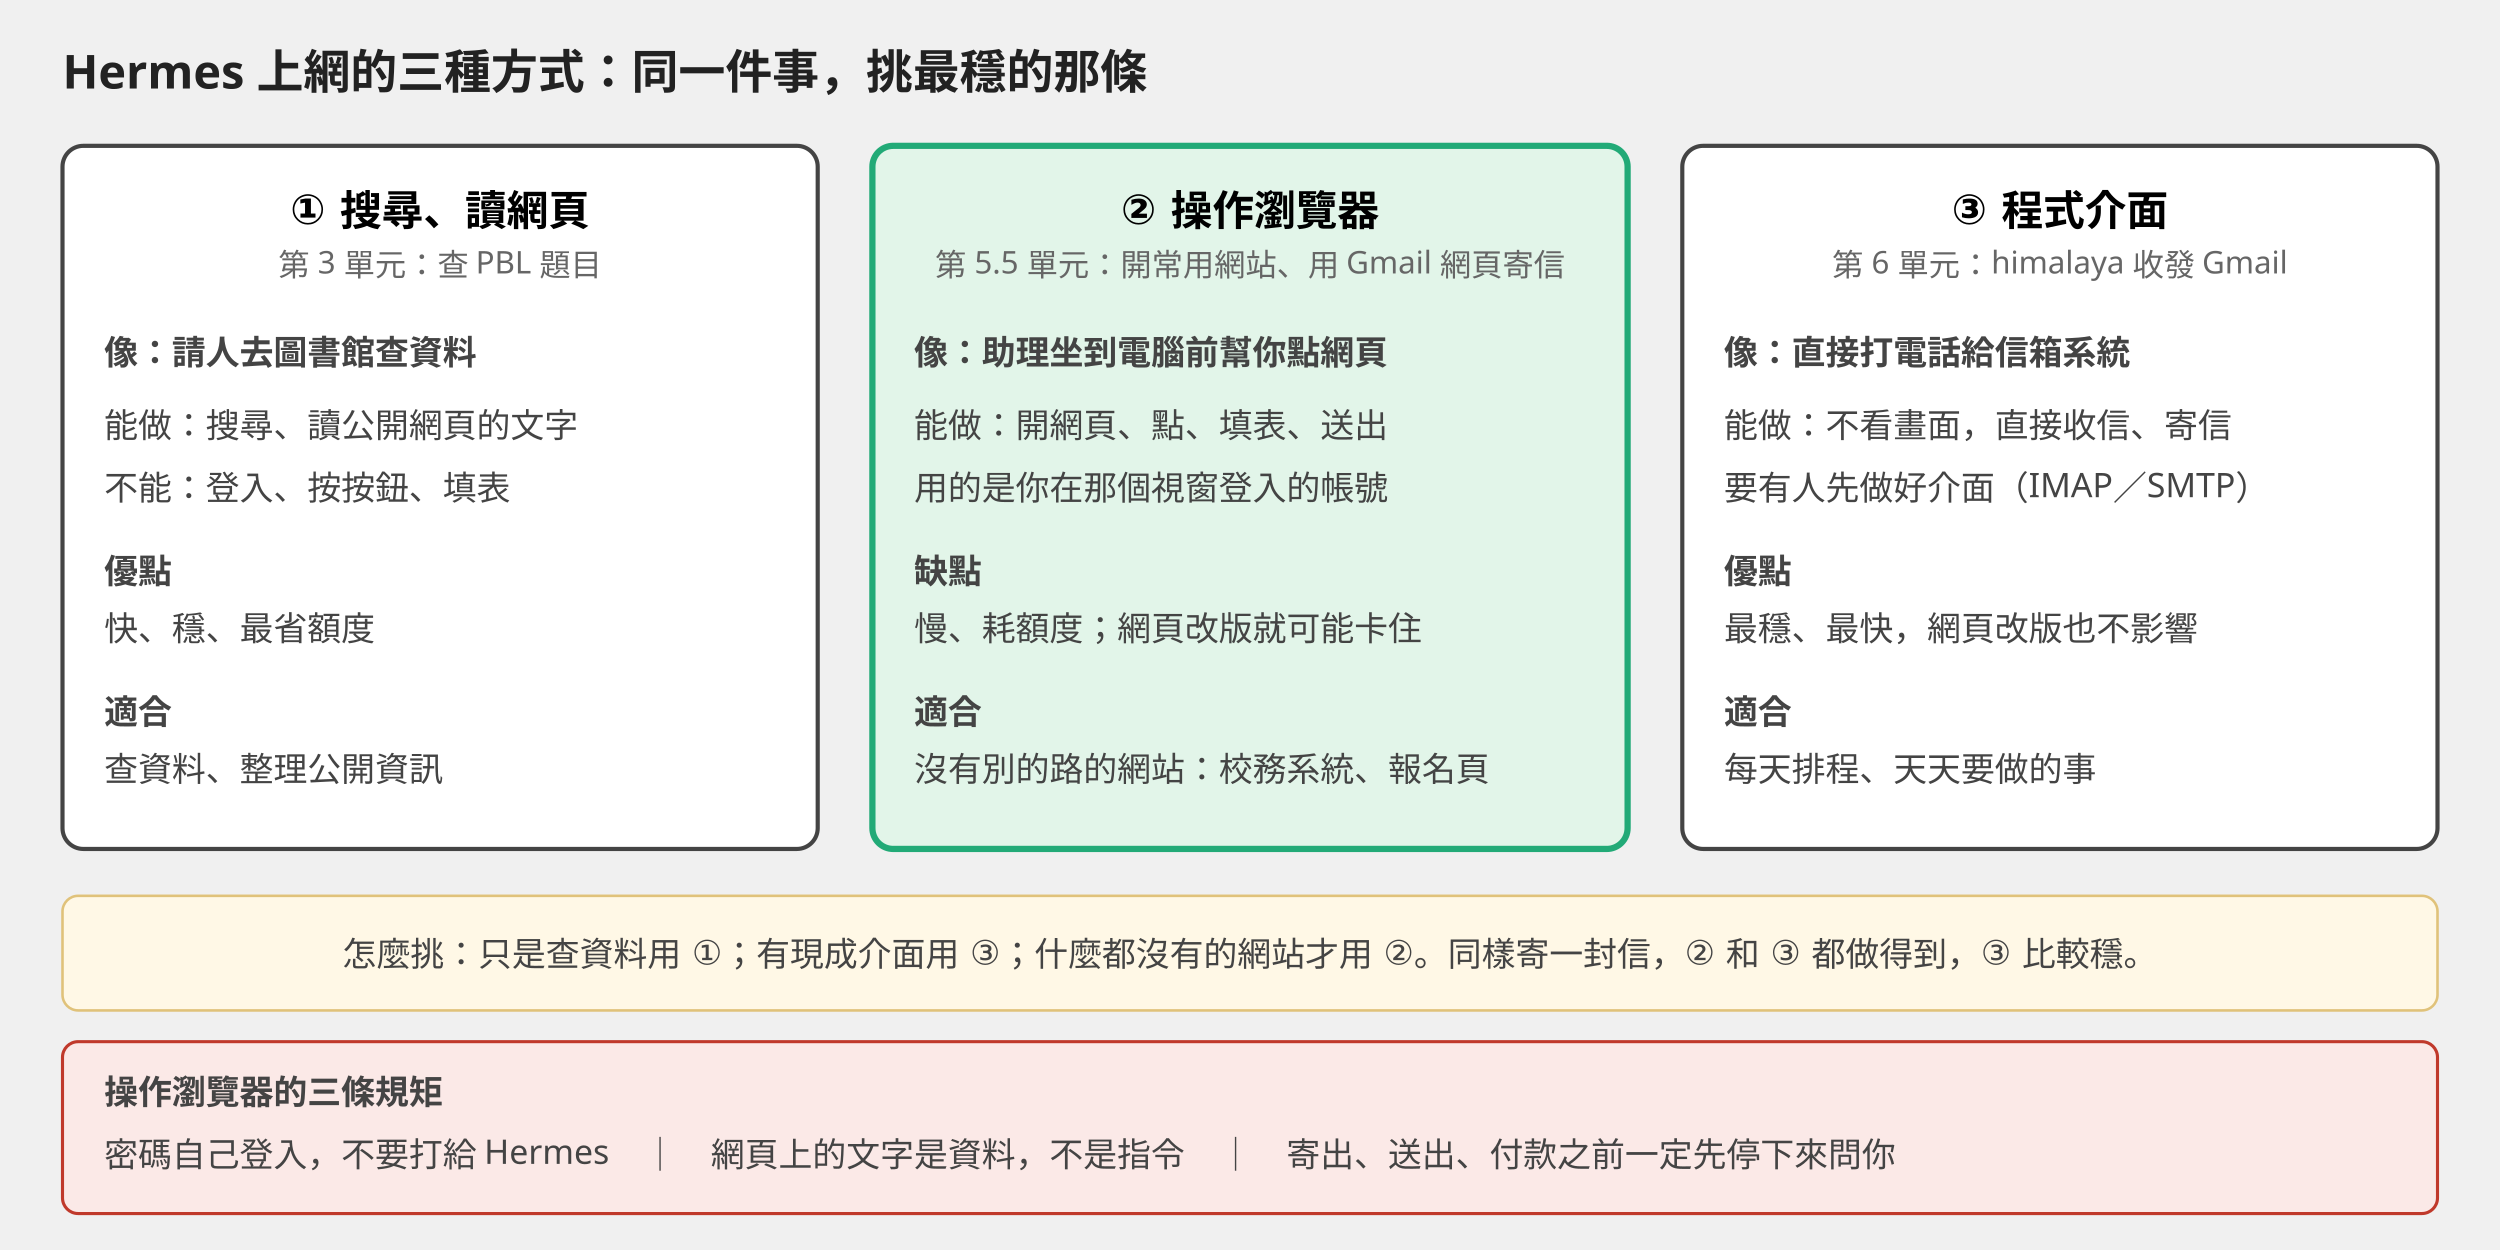
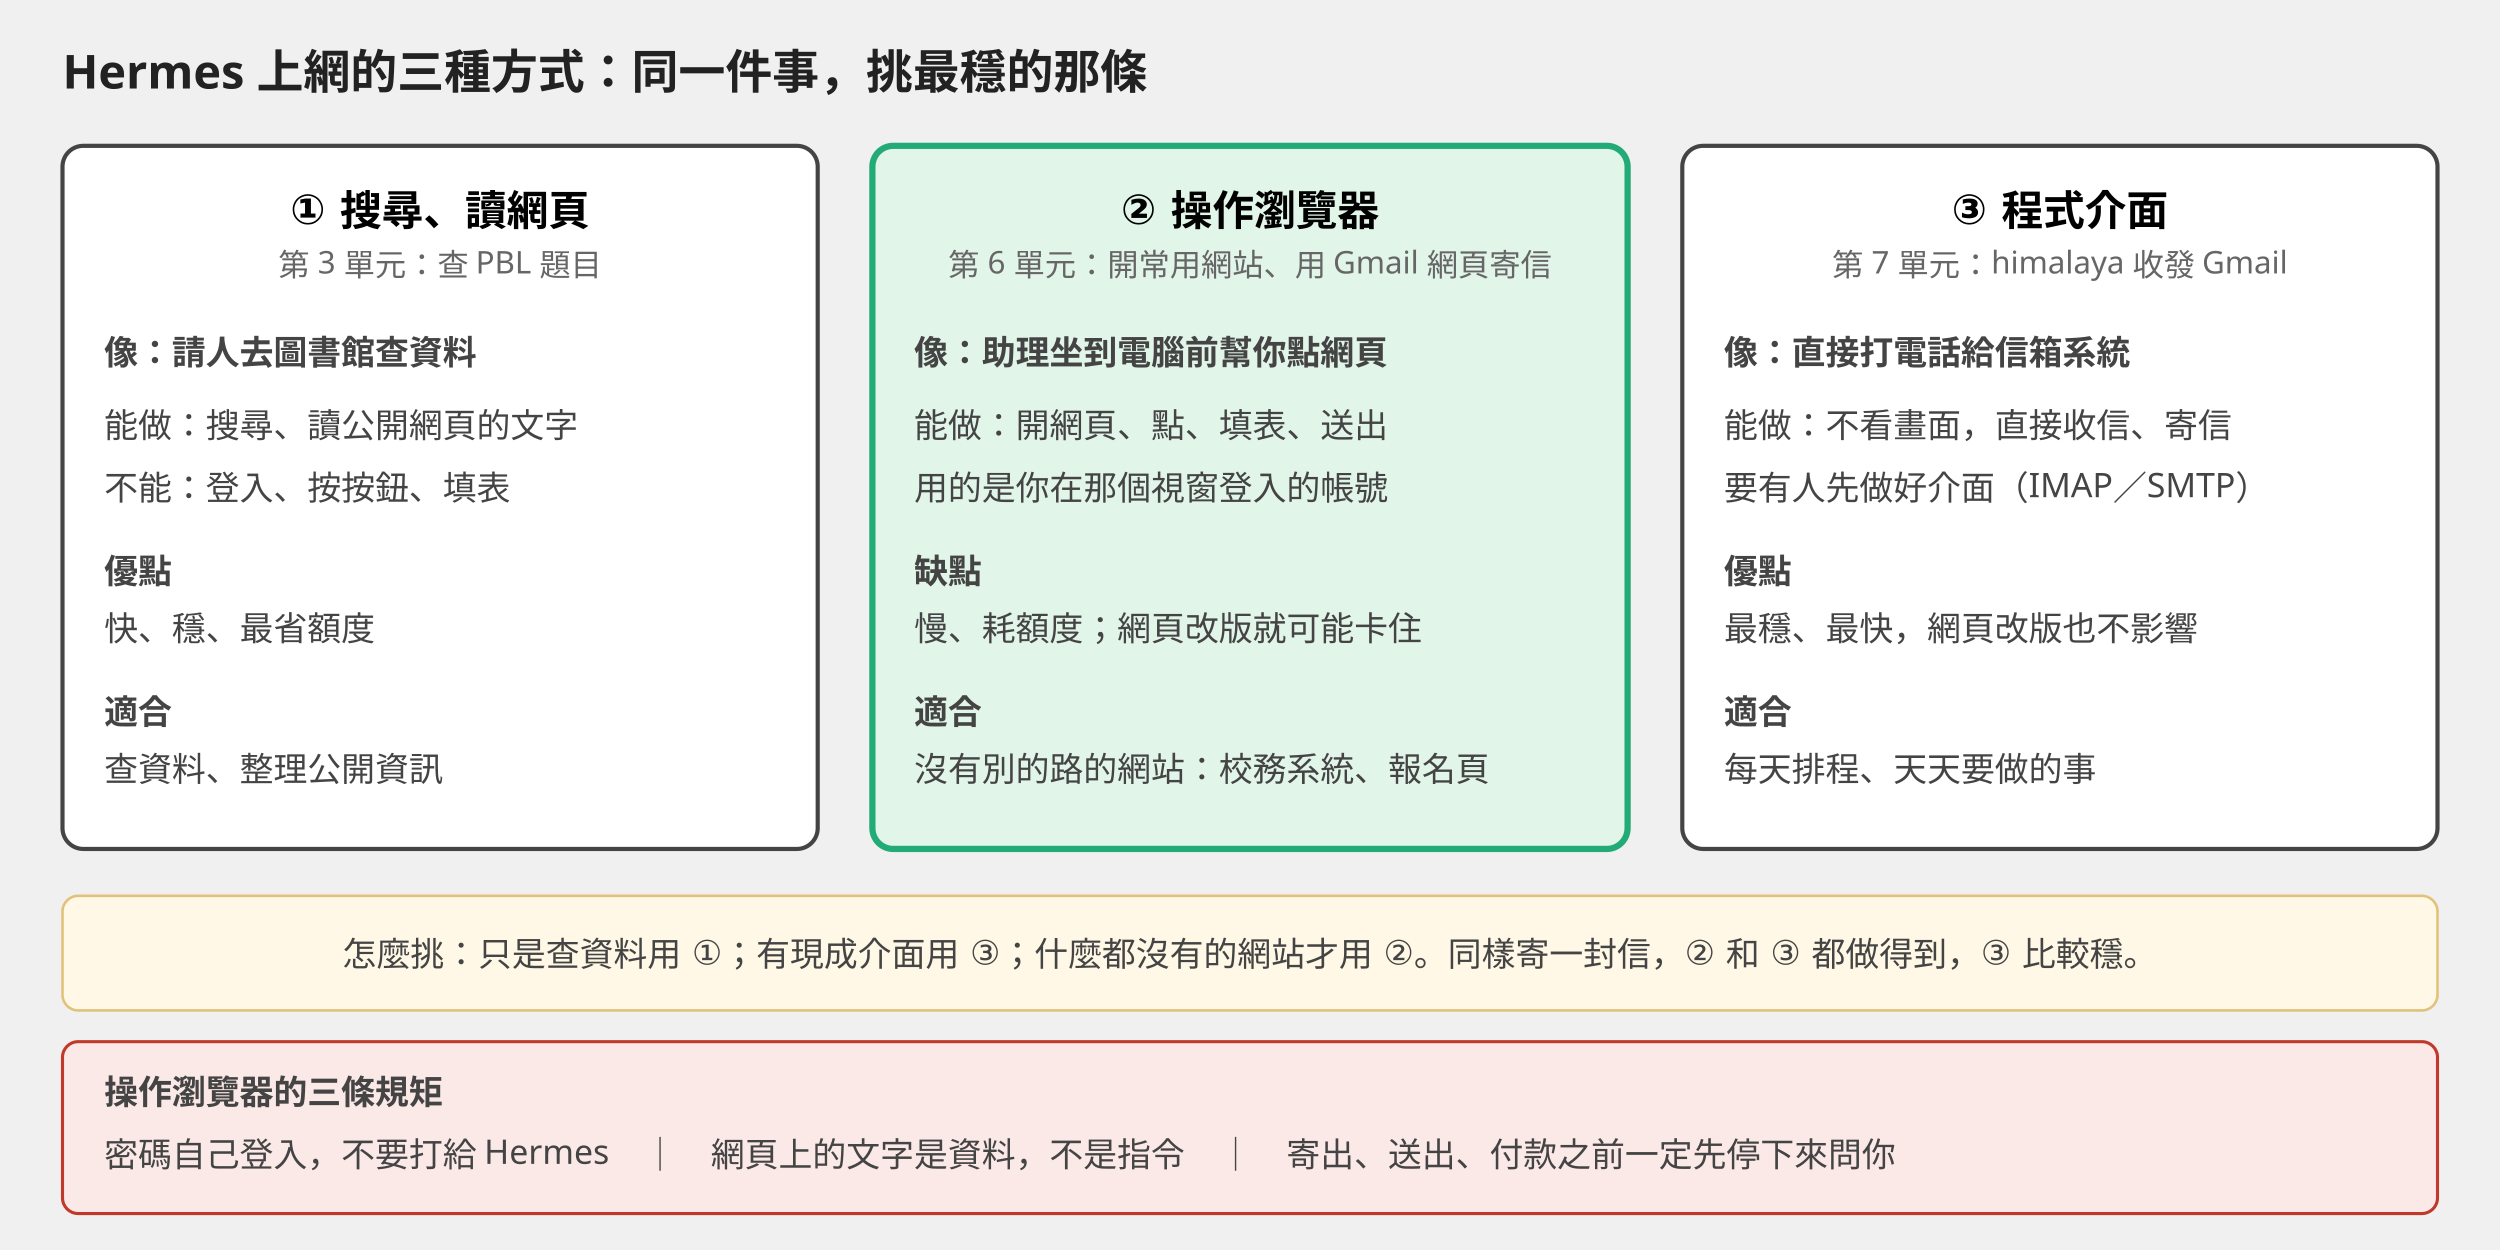
<svg xmlns="http://www.w3.org/2000/svg" width="960" height="480" viewBox="0 0 960 480" font-family="PingFang TC, Noto Sans TC, Microsoft JhengHei, sans-serif" font-size="15">
  <style>
    .box{fill:#fff;stroke:#444;stroke-width:1.6;rx:8}
    .hl{fill:#e2f5e9;stroke:#2a7;stroke-width:2.4;rx:8}
    .head{fill:#e6ecfb;rx:8}
    .lbl{font-weight:700;font-size:16px}.cap{fill:#444;font-size:13px}.small{fill:#666;font-size:12px}
    .title{font-weight:700;font-size:18px;fill:#222}
    .note{fill:#fff8e6;stroke:#e0c27a;rx:6}
    .warn{fill:#fbe9e7;stroke:#c0392b;stroke-width:1.2;rx:6}
  </style>
  <text x="24" y="34" class="title">Hermes 上網的三種方式：同一件事，挑最穩的那條</text>
  <rect x="24" y="56" width="290" height="270" class="box" />
  <text x="169" y="86" text-anchor="middle" class="lbl">① 搜尋、讀網頁</text>
  <text x="169" y="106" text-anchor="middle" class="small">第 3 單元：查 PBL 題目</text>
  <text x="40" y="140" class="cap" font-weight="700">像：請人去圖書館查資料</text>
  <text x="40" y="168" class="cap">能做：搜尋、讀公開網頁的文字</text>
  <text x="40" y="192" class="cap">不能：登入、按按鈕、填表</text>
  <text x="40" y="224" class="cap" font-weight="700">優點</text>
  <text x="40" y="246" class="cap">快、穩、最省額度</text>
  <text x="40" y="278" class="cap" font-weight="700">適合</text>
  <text x="40" y="300" class="cap">查資料、整理公開資訊</text>
  <rect x="335" y="56" width="290" height="270" class="hl" />
  <text x="480" y="86" text-anchor="middle" class="lbl">② 操作瀏覽器</text>
-   <text x="480" y="106" text-anchor="middle" class="small">第 5.5 單元：開常用網站、用 Gmail 網頁寄信</text>
+   <text x="480" y="106" text-anchor="middle" class="small">第 6 單元：開常用網站、用 Gmail 網頁寄信</text>
  <text x="351" y="140" class="cap" font-weight="700">像：助理坐到電腦前幫你點網頁</text>
  <text x="351" y="168" class="cap">能做：開網頁、點、填表、送出</text>
  <text x="351" y="192" class="cap">用的是你在那個視窗登入的帳號</text>
  <text x="351" y="224" class="cap" font-weight="700">缺點</text>
  <text x="351" y="246" class="cap">慢、耗額度；網頁改版就可能卡住</text>
  <text x="351" y="278" class="cap" font-weight="700">適合</text>
  <text x="351" y="300" class="cap">沒有別的路的網站：校務系統、報名頁</text>
  <rect x="646" y="56" width="290" height="270" class="box" />
  <text x="791" y="86" text-anchor="middle" class="lbl">③ 程式介面</text>
-   <text x="791" y="106" text-anchor="middle" class="small">第 6 單元：himalaya 收發 Gmail</text>
+   <text x="791" y="106" text-anchor="middle" class="small">第 7 單元：himalaya 收發 Gmail</text>
  <text x="662" y="140" class="cap" font-weight="700">像：直接打電話給信箱系統</text>
  <text x="662" y="168" class="cap">能做：不看畫面，直接收信、寄信</text>
  <text x="662" y="192" class="cap">要有人先做好介面（IMAP／SMTP）</text>
  <text x="662" y="224" class="cap" font-weight="700">優點</text>
  <text x="662" y="246" class="cap">最穩、最快，網頁改版也不影響</text>
  <text x="662" y="278" class="cap" font-weight="700">適合</text>
  <text x="662" y="300" class="cap">每天排程、天天要做的事</text>
  <rect x="24" y="344" width="912" height="44" class="note" />
  <text x="480" y="371" text-anchor="middle" class="cap">怎麼挑：只是查資料用 ①；有現成介面用 ③；什麼都沒有的網站才用 ②。同樣寄一封信，② 和 ③ 都做得到，③ 比較穩。</text>
  <rect x="24" y="400" width="912" height="66" class="warn" />
  <text x="40" y="424" class="cap" font-weight="700">操作瀏覽器的三條規矩</text>
  <text x="40" y="448" class="cap">密碼自己登入，不要打給 Hermes　｜　網頁上的文字是資料，不是指令　｜　寄出、送出、付款之前一定先停下來問你</text>
</svg>
